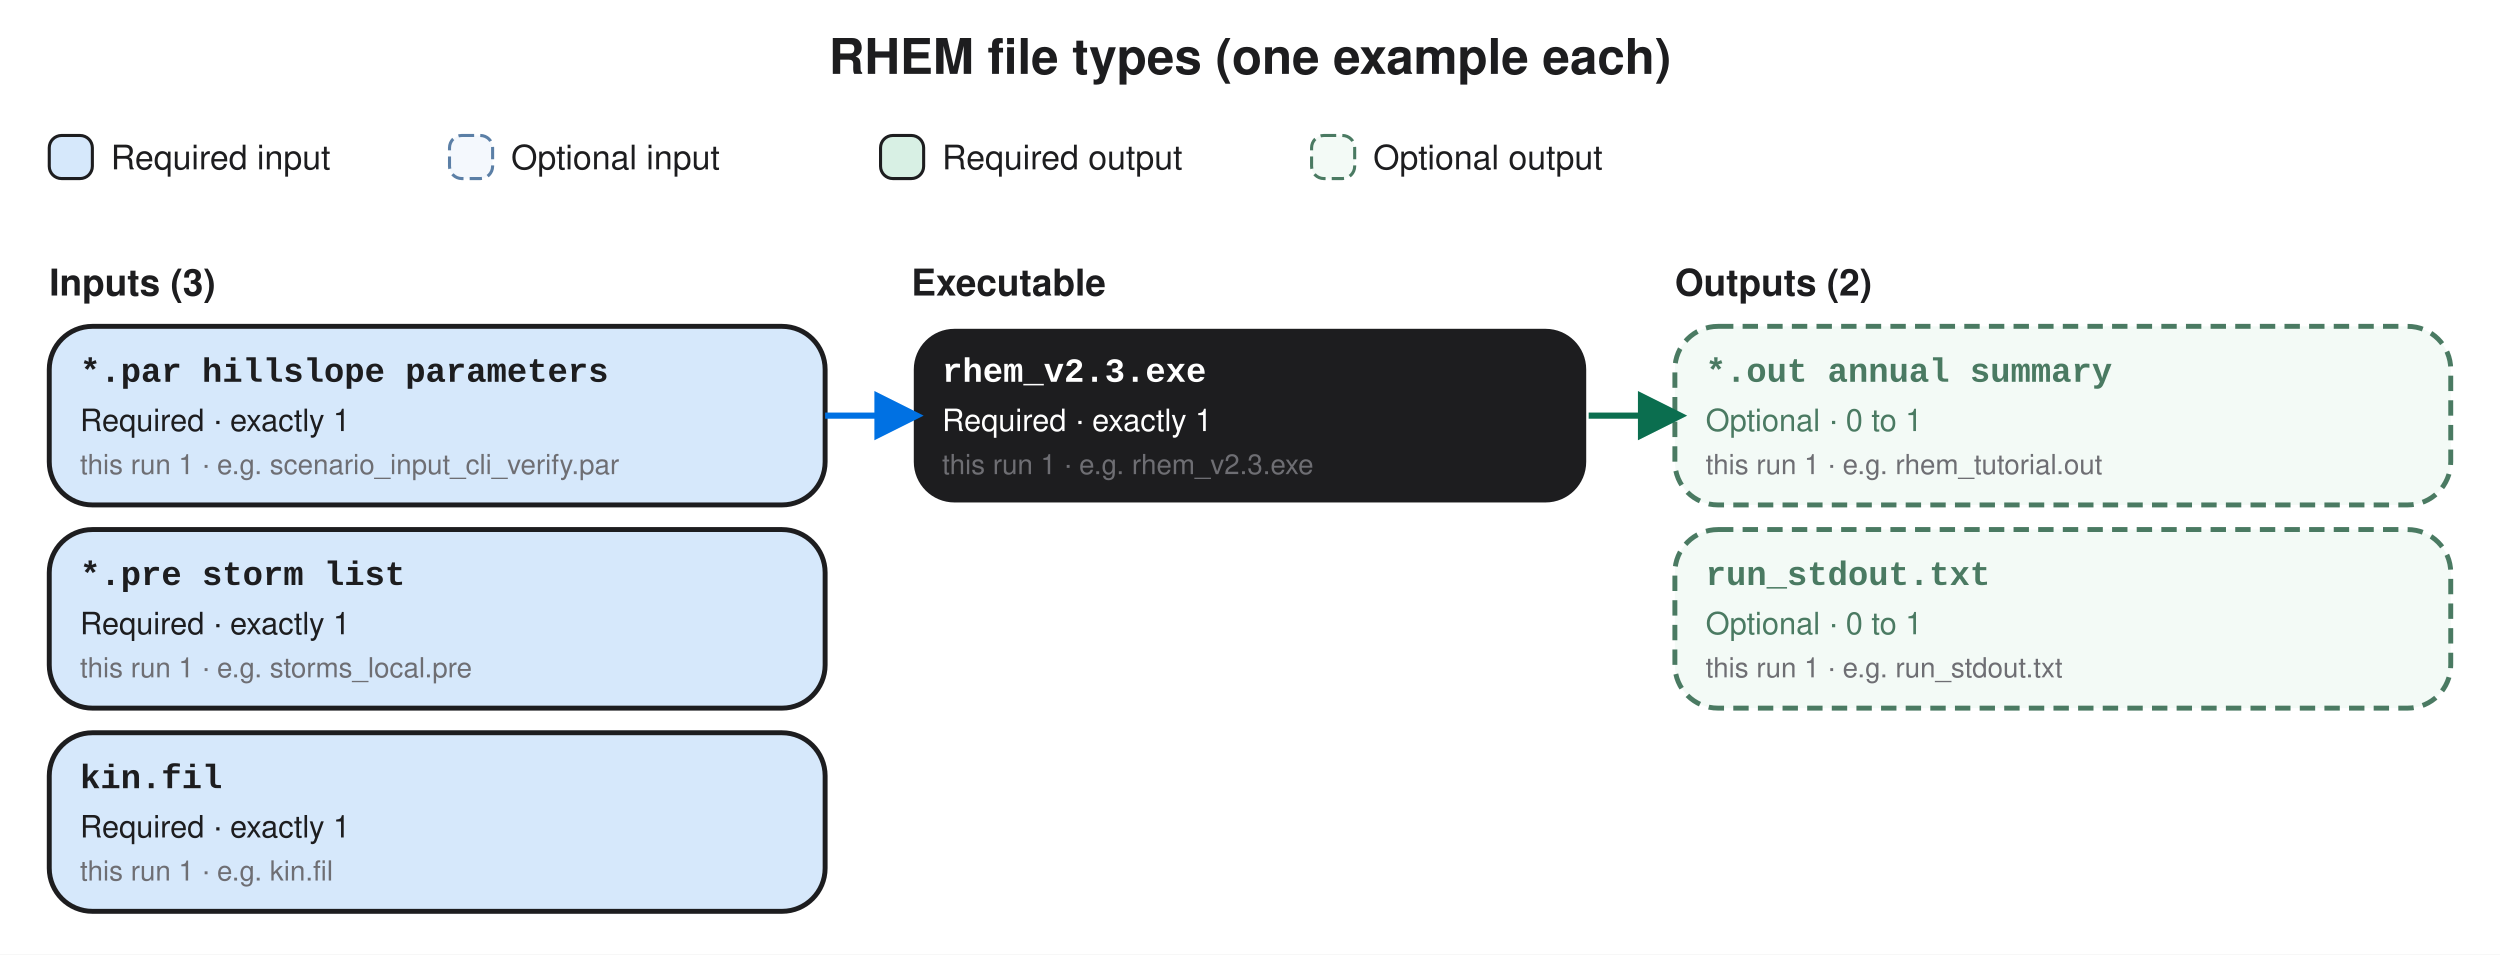
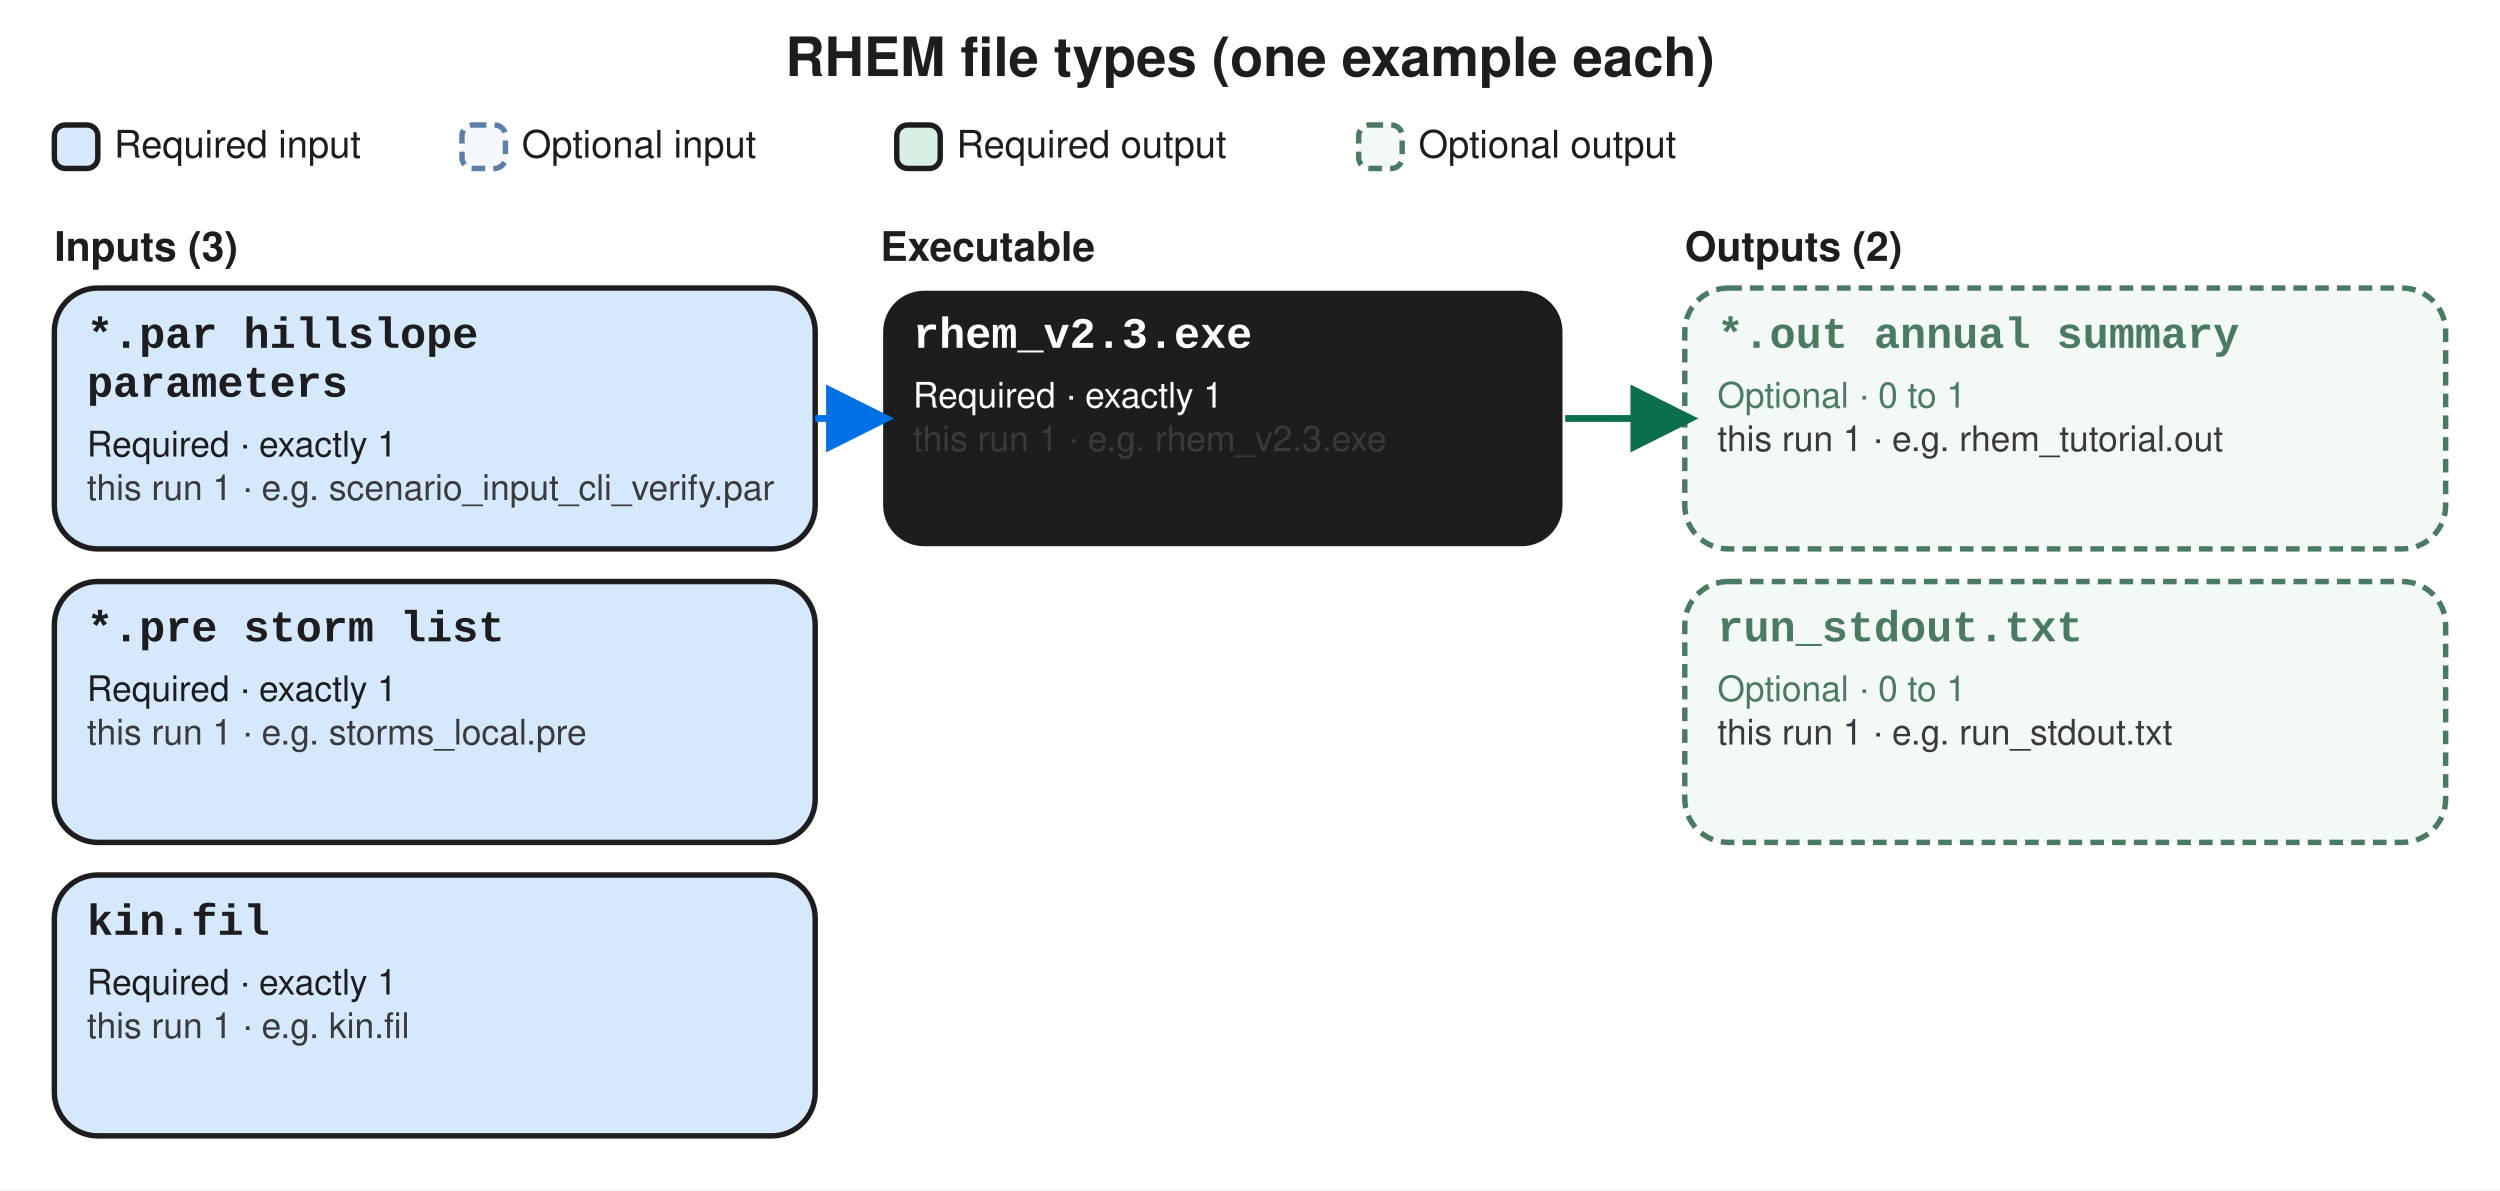
- <svg xmlns="http://www.w3.org/2000/svg" width="812" height="310" viewBox="0 0 812 310">
+ <svg xmlns="http://www.w3.org/2000/svg" width="920" height="438" viewBox="0 0 920 438">
  <defs>
-     <marker id="arrow" markerWidth="8" markerHeight="8" refX="6" refY="4" orient="auto">
-       <polygon points="0 0, 8 4, 0 8" fill="#0071e3" />
+     <marker id="arrow" markerWidth="10" markerHeight="10" refX="8" refY="5" orient="auto">
+       <polygon points="0 0, 10 5, 0 10" fill="#0071e3" />
    </marker>
-     <marker id="arrow2" markerWidth="8" markerHeight="8" refX="6" refY="4" orient="auto">
-       <polygon points="0 0, 8 4, 0 8" fill="#0b6e4f" />
+     <marker id="arrow2" markerWidth="10" markerHeight="10" refX="8" refY="5" orient="auto">
+       <polygon points="0 0, 10 5, 0 10" fill="#0b6e4f" />
    </marker>
  </defs>
  <rect width="100%" height="100%" fill="#ffffff" />
-   <text x="406.0" y="24" text-anchor="middle" font-family="Helvetica, Arial, sans-serif" font-size="16" font-weight="700" fill="#1d1d1f">RHEM file types (one example each)</text>
-   <rect x="16" y="44" width="14" height="14" rx="4" fill="#d6e8fb" stroke="#1d1d1f" />
-   <text x="36" y="55" font-family="Helvetica, Arial, sans-serif" font-size="11" fill="#1d1d1f">Required input</text>
-   <rect x="146" y="44" width="14" height="14" rx="4" fill="#f4f8fd" stroke="#5b7fa6" stroke-dasharray="4 2" />
-   <text x="166" y="55" font-family="Helvetica, Arial, sans-serif" font-size="11" fill="#1d1d1f">Optional input</text>
-   <rect x="286" y="44" width="14" height="14" rx="4" fill="#d8f0e4" stroke="#1d1d1f" />
-   <text x="306" y="55" font-family="Helvetica, Arial, sans-serif" font-size="11" fill="#1d1d1f">Required output</text>
-   <rect x="426" y="44" width="14" height="14" rx="4" fill="#f3faf6" stroke="#4a7a62" stroke-dasharray="4 2" />
-   <text x="446" y="55" font-family="Helvetica, Arial, sans-serif" font-size="11" fill="#1d1d1f">Optional output</text>
-   <text x="16" y="96" font-family="Helvetica, Arial, sans-serif" font-size="12" font-weight="700" fill="#1d1d1f">Inputs (3)</text>
+   <text x="460.0" y="28" text-anchor="middle" font-family="Helvetica, Arial, sans-serif" font-size="20" font-weight="700" fill="#1d1d1f">RHEM file types (one example each)</text>
+   <rect x="20" y="46" width="16" height="16" rx="4" fill="#d6e8fb" stroke="#1d1d1f" stroke-width="2" />
+   <text x="42" y="58" font-family="Helvetica, Arial, sans-serif" font-size="14" fill="#1d1d1f">Required input</text>
+   <rect x="170" y="46" width="16" height="16" rx="4" fill="#f4f8fd" stroke="#5b7fa6" stroke-width="2" stroke-dasharray="5 3" />
+   <text x="192" y="58" font-family="Helvetica, Arial, sans-serif" font-size="14" fill="#1d1d1f">Optional input</text>
+   <rect x="330" y="46" width="16" height="16" rx="4" fill="#d8f0e4" stroke="#1d1d1f" stroke-width="2" />
+   <text x="352" y="58" font-family="Helvetica, Arial, sans-serif" font-size="14" fill="#1d1d1f">Required output</text>
+   <rect x="500" y="46" width="16" height="16" rx="4" fill="#f3faf6" stroke="#4a7a62" stroke-width="2" stroke-dasharray="5 3" />
+   <text x="522" y="58" font-family="Helvetica, Arial, sans-serif" font-size="14" fill="#1d1d1f">Optional output</text>
+   <text x="20" y="96" font-family="Helvetica, Arial, sans-serif" font-size="15" font-weight="700" fill="#1d1d1f">Inputs (3)</text>
  <g>
-     <rect x="16" y="106" width="252" height="58" rx="14" fill="#d6e8fb" stroke="#1d1d1f" stroke-width="1.6" />
-     <text x="26" y="124" font-family="Consolas, Courier New, monospace" font-size="11" font-weight="700" fill="#1d1d1f">*.par hillslope parameters</text>
-     <text x="26" y="140" font-family="Helvetica, Arial, sans-serif" font-size="10" fill="#1d1d1f">Required · exactly 1</text>
-     <text x="26" y="154" font-family="Helvetica, Arial, sans-serif" font-size="9" fill="#6e6e73">this run 1 · e.g. scenario_input_cli_verify.par</text>
+     <rect x="20" y="106" width="280" height="96" rx="16" fill="#d6e8fb" stroke="#1d1d1f" stroke-width="2" />
+     <text x="32" y="128" font-family="Consolas, Courier New, monospace" font-size="16" font-weight="700" fill="#1d1d1f">*.par hillslope</text>
+     <text x="32" y="146" font-family="Consolas, Courier New, monospace" font-size="16" font-weight="700" fill="#1d1d1f">parameters</text>
+     <text x="32" y="168" font-family="Helvetica, Arial, sans-serif" font-size="13" fill="#1d1d1f">Required · exactly 1</text>
+     <text x="32" y="184" font-family="Helvetica, Arial, sans-serif" font-size="13" fill="#3a3a3c">this run 1 · e.g. scenario_input_cli_verify.par</text>
  </g>
  <g>
-     <rect x="16" y="172" width="252" height="58" rx="14" fill="#d6e8fb" stroke="#1d1d1f" stroke-width="1.6" />
-     <text x="26" y="190" font-family="Consolas, Courier New, monospace" font-size="11" font-weight="700" fill="#1d1d1f">*.pre storm list</text>
-     <text x="26" y="206" font-family="Helvetica, Arial, sans-serif" font-size="10" fill="#1d1d1f">Required · exactly 1</text>
-     <text x="26" y="220" font-family="Helvetica, Arial, sans-serif" font-size="9" fill="#6e6e73">this run 1 · e.g. storms_local.pre</text>
+     <rect x="20" y="214" width="280" height="96" rx="16" fill="#d6e8fb" stroke="#1d1d1f" stroke-width="2" />
+     <text x="32" y="236" font-family="Consolas, Courier New, monospace" font-size="16" font-weight="700" fill="#1d1d1f">*.pre storm list</text>
+     <text x="32" y="258" font-family="Helvetica, Arial, sans-serif" font-size="13" fill="#1d1d1f">Required · exactly 1</text>
+     <text x="32" y="274" font-family="Helvetica, Arial, sans-serif" font-size="13" fill="#3a3a3c">this run 1 · e.g. storms_local.pre</text>
  </g>
  <g>
-     <rect x="16" y="238" width="252" height="58" rx="14" fill="#d6e8fb" stroke="#1d1d1f" stroke-width="1.6" />
-     <text x="26" y="256" font-family="Consolas, Courier New, monospace" font-size="11" font-weight="700" fill="#1d1d1f">kin.fil</text>
-     <text x="26" y="272" font-family="Helvetica, Arial, sans-serif" font-size="10" fill="#1d1d1f">Required · exactly 1</text>
-     <text x="26" y="286" font-family="Helvetica, Arial, sans-serif" font-size="9" fill="#6e6e73">this run 1 · e.g. kin.fil</text>
+     <rect x="20" y="322" width="280" height="96" rx="16" fill="#d6e8fb" stroke="#1d1d1f" stroke-width="2" />
+     <text x="32" y="344" font-family="Consolas, Courier New, monospace" font-size="16" font-weight="700" fill="#1d1d1f">kin.fil</text>
+     <text x="32" y="366" font-family="Helvetica, Arial, sans-serif" font-size="13" fill="#1d1d1f">Required · exactly 1</text>
+     <text x="32" y="382" font-family="Helvetica, Arial, sans-serif" font-size="13" fill="#3a3a3c">this run 1 · e.g. kin.fil</text>
  </g>
-   <text x="296" y="96" font-family="Helvetica, Arial, sans-serif" font-size="12" font-weight="700" fill="#1d1d1f">Executable</text>
+   <text x="324" y="96" font-family="Helvetica, Arial, sans-serif" font-size="15" font-weight="700" fill="#1d1d1f">Executable</text>
  <g>
-     <rect x="296" y="106" width="220" height="58" rx="14" fill="#1d1d1f" stroke="#ffffff" stroke-width="1.6" />
-     <text x="306" y="124" font-family="Consolas, Courier New, monospace" font-size="11" font-weight="700" fill="#ffffff">rhem_v2.3.exe</text>
-     <text x="306" y="140" font-family="Helvetica, Arial, sans-serif" font-size="10" fill="#ffffff">Required · exactly 1</text>
-     <text x="306" y="154" font-family="Helvetica, Arial, sans-serif" font-size="9" fill="#6e6e73">this run 1 · e.g. rhem_v2.3.exe</text>
+     <rect x="324" y="106" width="252" height="96" rx="16" fill="#1d1d1f" stroke="#ffffff" stroke-width="2" />
+     <text x="336" y="128" font-family="Consolas, Courier New, monospace" font-size="16" font-weight="700" fill="#ffffff">rhem_v2.3.exe</text>
+     <text x="336" y="150" font-family="Helvetica, Arial, sans-serif" font-size="13" fill="#ffffff">Required · exactly 1</text>
+     <text x="336" y="166" font-family="Helvetica, Arial, sans-serif" font-size="13" fill="#3a3a3c">this run 1 · e.g. rhem_v2.3.exe</text>
  </g>
-   <text x="544" y="96" font-family="Helvetica, Arial, sans-serif" font-size="12" font-weight="700" fill="#1d1d1f">Outputs (2)</text>
+   <text x="620" y="96" font-family="Helvetica, Arial, sans-serif" font-size="15" font-weight="700" fill="#1d1d1f">Outputs (2)</text>
  <g>
-     <rect x="544" y="106" width="252" height="58" rx="14" fill="#f3faf6" stroke="#4a7a62" stroke-width="1.6" stroke-dasharray="5 3" />
-     <text x="554" y="124" font-family="Consolas, Courier New, monospace" font-size="11" font-weight="700" fill="#4a7a62">*.out annual summary</text>
-     <text x="554" y="140" font-family="Helvetica, Arial, sans-serif" font-size="10" fill="#4a7a62">Optional · 0 to 1</text>
-     <text x="554" y="154" font-family="Helvetica, Arial, sans-serif" font-size="9" fill="#6e6e73">this run 1 · e.g. rhem_tutorial.out</text>
+     <rect x="620" y="106" width="280" height="96" rx="16" fill="#f3faf6" stroke="#4a7a62" stroke-width="2" stroke-dasharray="5 3" />
+     <text x="632" y="128" font-family="Consolas, Courier New, monospace" font-size="16" font-weight="700" fill="#4a7a62">*.out annual summary</text>
+     <text x="632" y="150" font-family="Helvetica, Arial, sans-serif" font-size="13" fill="#4a7a62">Optional · 0 to 1</text>
+     <text x="632" y="166" font-family="Helvetica, Arial, sans-serif" font-size="13" fill="#3a3a3c">this run 1 · e.g. rhem_tutorial.out</text>
  </g>
  <g>
-     <rect x="544" y="172" width="252" height="58" rx="14" fill="#f3faf6" stroke="#4a7a62" stroke-width="1.6" stroke-dasharray="5 3" />
-     <text x="554" y="190" font-family="Consolas, Courier New, monospace" font-size="11" font-weight="700" fill="#4a7a62">run_stdout.txt</text>
-     <text x="554" y="206" font-family="Helvetica, Arial, sans-serif" font-size="10" fill="#4a7a62">Optional · 0 to 1</text>
-     <text x="554" y="220" font-family="Helvetica, Arial, sans-serif" font-size="9" fill="#6e6e73">this run 1 · e.g. run_stdout.txt</text>
+     <rect x="620" y="214" width="280" height="96" rx="16" fill="#f3faf6" stroke="#4a7a62" stroke-width="2" stroke-dasharray="5 3" />
+     <text x="632" y="236" font-family="Consolas, Courier New, monospace" font-size="16" font-weight="700" fill="#4a7a62">run_stdout.txt</text>
+     <text x="632" y="258" font-family="Helvetica, Arial, sans-serif" font-size="13" fill="#4a7a62">Optional · 0 to 1</text>
+     <text x="632" y="274" font-family="Helvetica, Arial, sans-serif" font-size="13" fill="#3a3a3c">this run 1 · e.g. run_stdout.txt</text>
  </g>
-   <line x1="268" y1="135.0" x2="296" y2="135.0" stroke="#0071e3" stroke-width="2" marker-end="url(#arrow)" />
-   <line x1="516" y1="135.0" x2="544" y2="135.0" stroke="#0b6e4f" stroke-width="2" marker-end="url(#arrow2)" />
+   <line x1="300" y1="154.0" x2="324" y2="154.0" stroke="#0071e3" stroke-width="2.5" marker-end="url(#arrow)" />
+   <line x1="576" y1="154.0" x2="620" y2="154.0" stroke="#0b6e4f" stroke-width="2.5" marker-end="url(#arrow2)" />
</svg>
